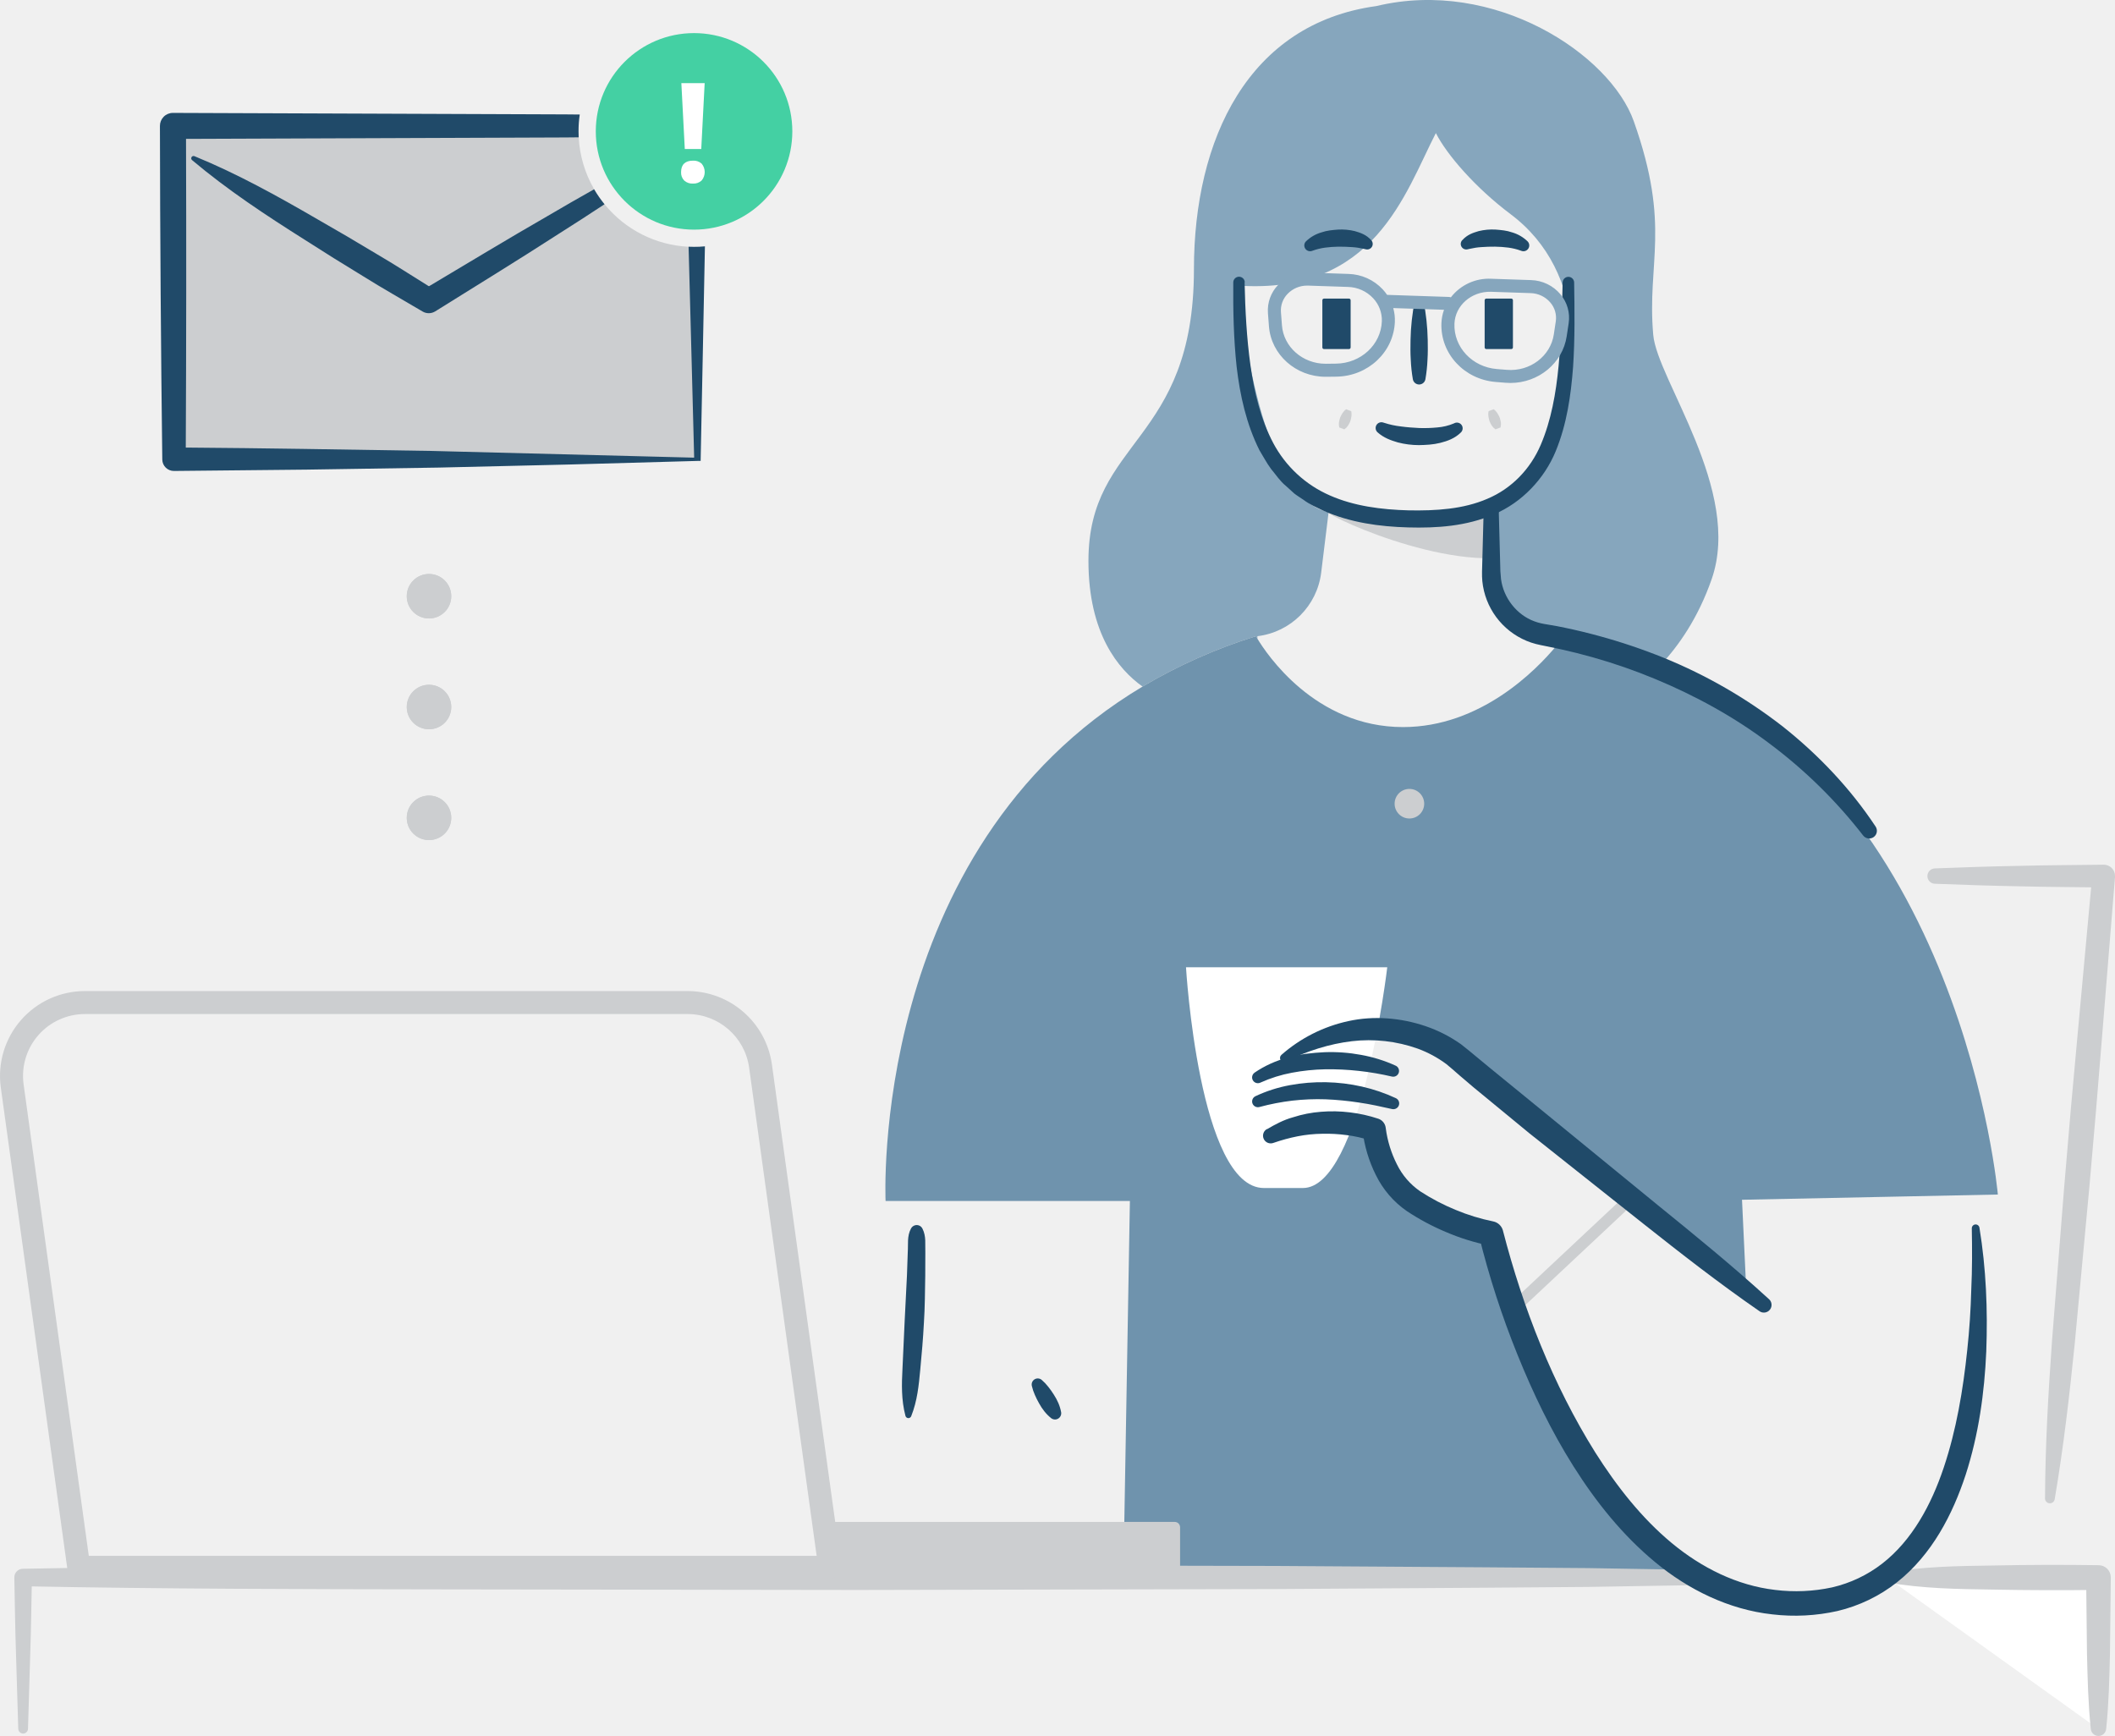
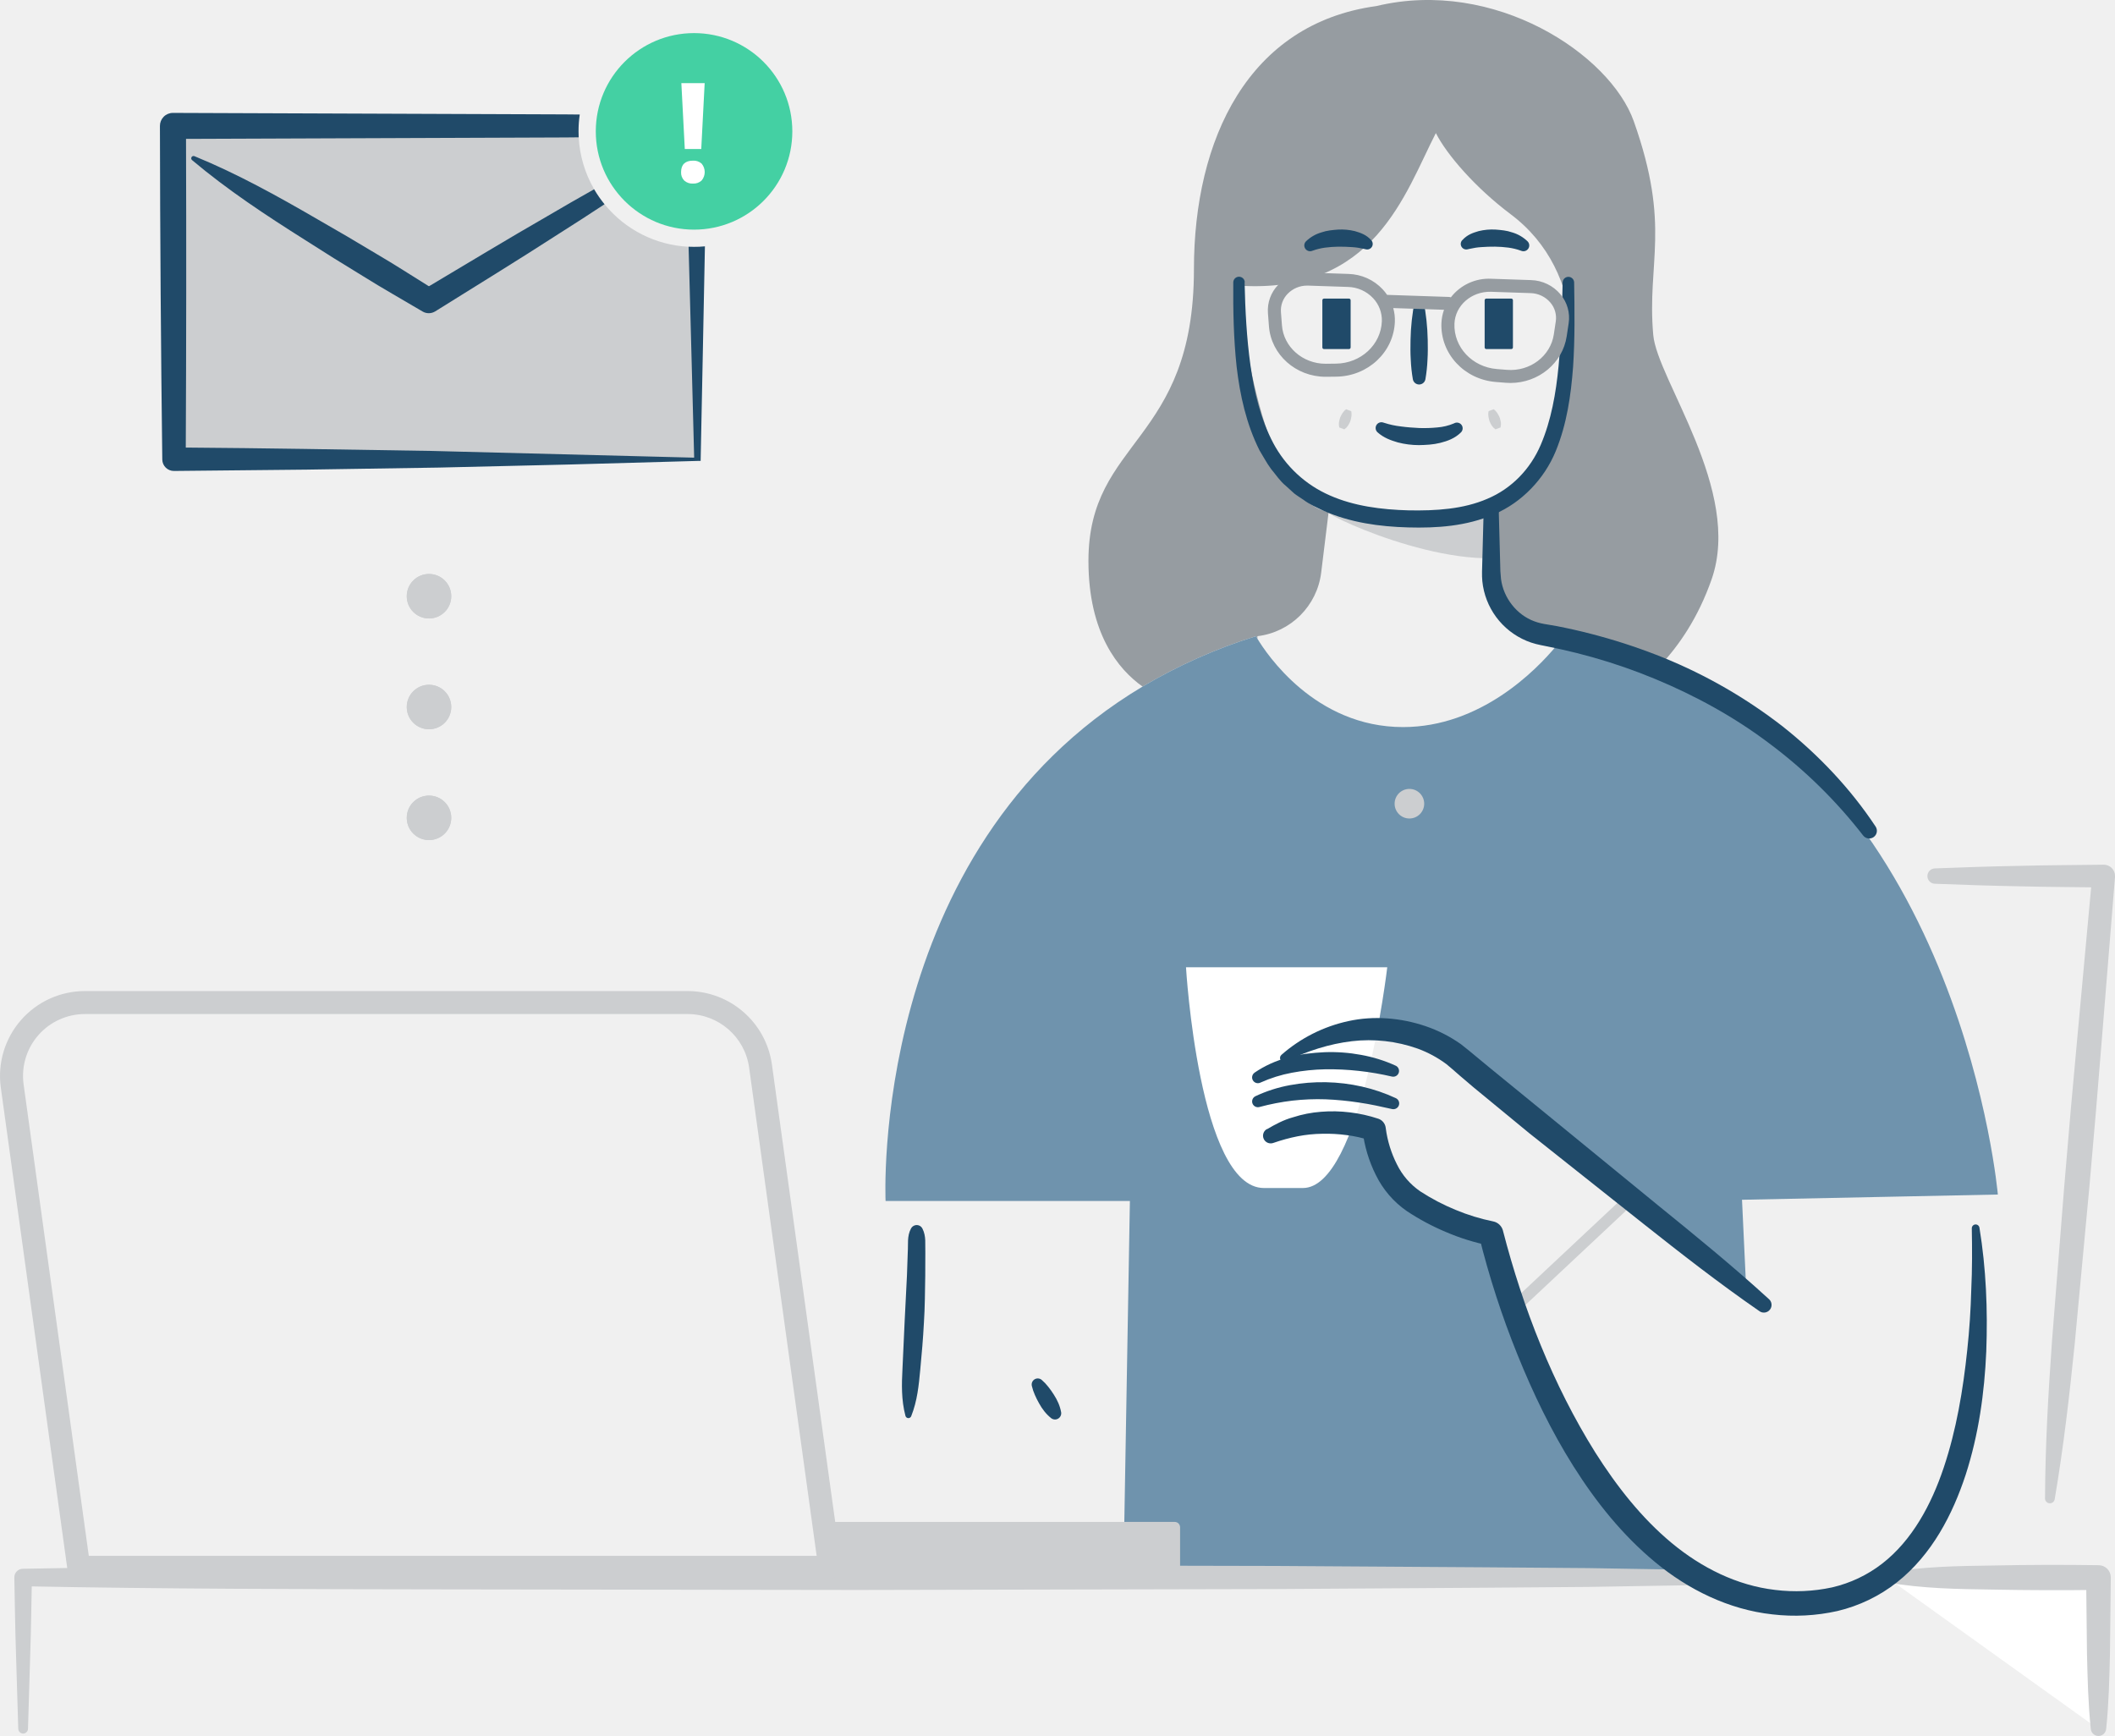
<svg xmlns="http://www.w3.org/2000/svg" viewBox="0 0 1578.26 1295.38">
  <path d="M513.84 184.13a86.1 86.1 0 0 1-62.73-31.74q-2.15-2.64-4.09-5.44t-3.65-5.74a85.87 85.87 0 0 1-11.52-38.67q-.12-2.25-.12-4.52c0-1.34 0-2.67.11-4H129.07l.78 248.72h390.53l-.5-158.53h-2c-1.33.03-2.7-.01-4.04-.08z" fill="#CCCED0" />
  <path d="M1112.73 416.58v-34.42c-43.6 7.44-82.36 11.16-116.27 0s53.29 35.36 116.27 34.42z" fill="#CCCED0" />
  <rect x="986.77" y="222.82" width="21.1" height="37.66" rx="1.23" ry="1.23" fill="#204A69" />
  <path d="M1149.58 473.08a46.78 46.78 0 0 1-40.14-44.7l-1.72-50.85s25.75-5.12 48.61-48.1c24.22-45.56 29.07-126-29.07-169.56-26.19-19.64-47.57-44.31-55.79-60.52-23.23 45.03-45.63 120.63-147.68 113.77 0 0 14.37 159.82 67.66 168.93l-5.55 45.22a54.48 54.48 0 0 1-47.58 47.46v1.9c6.58 11 42.87 65.93 108.64 65.93 58 0 99.53-42.73 114.21-60.35v-7.47z" fill="none" />
-   <path d="M938.32 476.63v-1.9a54.48 54.48 0 0 0 47.58-47.46l5.55-45.22c-53.29-9.11-67.66-168.93-67.66-168.93 102.07 6.86 124.46-68.75 147.68-113.81 8.22 16.21 29.6 40.88 55.79 60.52 58.14 43.6 53.29 124 29.07 169.56-22.85 43-48.61 48.1-48.61 48.1l1.72 50.85a46.78 46.78 0 0 0 40.14 44.73l11.6 1.66v7.47c3.81-4.58 5.82-7.47 5.82-7.47a349.71 349.71 0 0 1 72.38 21.3c13.17-14.06 27.77-34.76 37.91-63.86 23-66.06-40.64-148.84-43.6-182.24-4.84-54.67 13.47-80.46-14.53-159.46-17.66-49.81-103.68-107.15-192.12-85.94-95.52 13.09-136.1 99.35-136.1 196.42 0 130-78.72 126.43-78.72 217.55 0 54.25 22.32 81 40.39 93.84a396.9 396.9 0 0 1 84.63-37.61s.35.65 1.08 1.9z" fill="#86a6bd" />
+   <path d="M938.32 476.63v-1.9a54.48 54.48 0 0 0 47.58-47.46l5.55-45.22c-53.29-9.11-67.66-168.93-67.66-168.93 102.07 6.86 124.46-68.75 147.68-113.81 8.22 16.21 29.6 40.88 55.79 60.52 58.14 43.6 53.29 124 29.07 169.56-22.85 43-48.61 48.1-48.61 48.1l1.72 50.85a46.78 46.78 0 0 0 40.14 44.73l11.6 1.66v7.47c3.81-4.58 5.82-7.47 5.82-7.47a349.71 349.71 0 0 1 72.38 21.3c13.17-14.06 27.77-34.76 37.91-63.86 23-66.06-40.64-148.84-43.6-182.24-4.84-54.67 13.47-80.46-14.53-159.46-17.66-49.81-103.68-107.15-192.12-85.94-95.52 13.09-136.1 99.35-136.1 196.42 0 130-78.72 126.43-78.72 217.55 0 54.25 22.32 81 40.39 93.84a396.9 396.9 0 0 1 84.63-37.61s.35.65 1.08 1.9z" fill="#969CA1" />
  <path d="M962.54 789.63c85.51-48.45 109.5-14.4 126 0 32.56 28.49 171.11 139 214.58 173.66l-3.19-68 190.91-3.91s-26.22-301.18-251.47-395.34a349.71 349.71 0 0 0-72.38-21.3s-2 2.89-5.82 7.47c-14.67 17.63-56.22 60.35-114.21 60.35-65.78 0-102.06-55-108.64-65.93-.73-1.21-1.1-1.9-1.1-1.9a396.9 396.9 0 0 0-84.63 37.61C648.24 634.38 660.84 896.21 660.84 896.21h182.31l-4.88 281h430c-111.29-62.81-155.53-256.76-155.53-256.76s-29.07-4.84-58.14-24.22c-25.81-17.21-29.07-53.29-29.07-53.29s-39.55-3.73-72.67 4.84c-11.38 2.95-14.53-4.84-19.38-19.38s4.84-33.92 29.06-38.77z" fill="#6F93AD" />
  <path d="M928.74 210.7c.48 20.78 1.53 41.53 4.38 61.91s7.72 40.41 17 58a87.32 87.32 0 0 0 42.2 39.07c18.05 8 38.51 10.61 58.84 11.16 20.26.37 40.82-.86 58.77-8.65 17.95-7.56 32-22 39.8-40.24s11.39-38.6 13.34-59.05 2.6-41.36 3-62.23a4.3 4.3 0 0 1 8.59 0c.34 20.93.62 42-.79 63.13-1.6 21.08-4.6 42.58-13 63s-25.21 38.21-45.88 46.94c-20.62 9-42.92 10.42-64.2 9.83s-43.17-3.52-63.47-12.58c-5-2.39-10.09-4.61-14.6-8-2.3-1.58-4.68-3-6.91-4.73l-6.22-5.65c-4.39-3.54-7.44-8.3-11-12.54-3.35-4.43-5.85-9.39-8.76-14.08-9.85-19.73-14.51-41-17-62.1-2.29-21.14-2.7-42.24-2.54-63.27a4.3 4.3 0 0 1 8.59-.07z" fill="#204A69" />
  <path d="M1062.21 224.38a165.05 165.05 0 0 1 3.19 29.33c.1 4.89.14 9.78-.17 14.67a113 113 0 0 1-1.57 14.67 4.76 4.76 0 0 1-9.35 0 113 113 0 0 1-1.57-14.67c-.31-4.89-.27-9.78-.17-14.67a165.25 165.25 0 0 1 3.19-29.33 3.3 3.3 0 0 1 6.44 0z" fill="#204A69" />
  <rect x="1107.88" y="222.82" width="21.1" height="37.66" rx="1.23" ry="1.23" fill="#204A69" />
  <path d="M1032.84 315.5a63.14 63.14 0 0 0 12.61 2.73c4.48.62 9.07.93 13.66 1.17a103.28 103.28 0 0 0 13.6-.45 39.82 39.82 0 0 0 12-2.9l.67-.31a4.28 4.28 0 0 1 4.82 6.92c-4.61 4.56-10.13 6.46-15.39 7.8s-10.66 1.59-16 1.7a62.75 62.75 0 0 1-15.82-2.05c-5.17-1.52-10.45-3.39-15.06-7.53a4.31 4.31 0 0 1 4.25-7.28zm58.3-136.23c3.83-4.27 8.18-5.59 12.29-6.81a42.69 42.69 0 0 1 12.53-1.15c4.15.32 8.35.66 12.42 2.1a27.62 27.62 0 0 1 11.56 6.72 4.33 4.33 0 0 1-4.61 7.08l-.56-.21a45.41 45.41 0 0 0-9.14-2.22 85.12 85.12 0 0 0-10.05-.72c-3.39 0-6.79.06-10.07.33a50.93 50.93 0 0 0-8.64 1.27l-1.76.39a4.13 4.13 0 0 1-4-6.79zm-73.58 6.4a50.9 50.9 0 0 0-8.64-1.27c-3.28-.28-6.69-.29-10.07-.33a85.12 85.12 0 0 0-10.05.72 45.45 45.45 0 0 0-9.14 2.22l-.55.2a4.33 4.33 0 0 1-4.61-7.07 27.62 27.62 0 0 1 11.56-6.72c4.07-1.44 8.27-1.78 12.42-2.1a42.69 42.69 0 0 1 12.53 1.15c4.11 1.22 8.46 2.54 12.29 6.81a4.13 4.13 0 0 1-3.95 6.79z" fill="#204A69" />
  <path d="M1526.05 1118.15c.15-39 2.38-77.82 5.13-116.6l9.2-116.25q4.78-58.11 10.24-116.16l10.68-116.12 8.46 9.22c-21-.31-42-.31-63-.87-21-.38-42-1.08-63-1.9a5.73 5.73 0 0 1 0-11.45c21-.82 42-1.52 63-1.9 21-.55 42-.56 63-.87a8.38 8.38 0 0 1 8.5 8.26v.96l-9.42 116.25q-4.6 58.12-9.81 116.19l-10.85 116.1c-3.93 38.67-8.39 77.3-14.92 115.75a3.64 3.64 0 0 1-7.23-.62z" fill="#CCCED0" />
  <circle cx="1051.73" cy="599.74" r="11.04" fill="#CCCED0" />
  <path d="M972.23 886.52h-29.07c-48.45 0-58.14-164.72-58.14-164.72h150.18s-19.36 164.72-62.97 164.72z" fill="#fff" />
  <path d="M999.41 318.99a10.78 10.78 0 0 1-.22-4 22.39 22.39 0 0 1 .9-3.53c1.05-2.18 2.08-4.38 4.43-6.07l3.79 1.43c.64 2.82 0 5.15-.68 7.49a22.2 22.2 0 0 1-1.66 3.25 10.78 10.78 0 0 1-2.77 2.83zm116.53 1.39a10.82 10.82 0 0 1-2.77-2.83 22.39 22.39 0 0 1-1.65-3.25c-.65-2.34-1.33-4.66-.69-7.49l3.79-1.43c2.35 1.7 3.37 3.89 4.43 6.07a22.39 22.39 0 0 1 .9 3.53 10.78 10.78 0 0 1-.22 4zm16.16 657.64a4.3 4.3 0 0 1-2.94-7.43l77.52-72.67a4.3 4.3 0 1 1 5.87 6.28l-77.52 72.67a4.29 4.29 0 0 1-2.93 1.15z" fill="#CCCED0" />
  <path fill="#fff" d="M1408.24 1177.2h157.67v113.04" />
  <path d="M1408.25 1173.57c26.28-4.63 52.56-5 78.83-5.36q39.42-.81 78.83-.23h.22a9.1 9.1 0 0 1 9 9.21l-.62 56.52c-.27 9.42-.41 18.84-.85 28.26s-1 18.84-2 28.26a5.76 5.76 0 0 1-11.46 0c-1-9.42-1.55-18.84-2-28.26s-.58-18.84-.85-28.26l-.62-56.52 9.22 9.22q-39.42.53-78.83-.23c-26.28-.37-52.55-.72-78.83-5.35a3.68 3.68 0 0 1 0-7.26zM13.63 1290.24l-1.7-56.52c-.66-18.84-.83-37.68-1.24-56.52a6.42 6.42 0 0 1 6.28-6.56h.29c103.8-2 207.61-2.18 311.41-2.34l311.41-.44 311.41.68 155.71 1 77.85.6 77.85 1.3a5.73 5.73 0 0 1 0 11.45l-77.85 1.3-77.85.6-155.71 1-311.41.68-311.41-.44c-103.8-.16-207.61-.3-311.41-2.34l6.56-6.56c-.41 18.84-.58 37.68-1.24 56.52l-1.69 56.52a3.63 3.63 0 0 1-7.25 0z" fill="#CCCED0" />
  <path d="M956.11 787.25a111.41 111.41 0 0 1 50.14-25.3c18.89-4.14 39.05-2.48 57.54 3.79a102.76 102.76 0 0 1 26.42 13.48c4.36 3.33 7.51 6.07 11 8.92l10.35 8.56 41.83 34.15 83.75 68.49c28 22.72 56 45.53 82.67 69.9a5.741 5.741 0 0 1-7.13 9c-29.77-20.56-58.22-42.76-86.52-65.17l-84.84-67.33-41.88-34.47-10.38-8.84c-3.42-3-7.05-6.22-9.81-8.43a85 85 0 0 0-21.37-11.51 108.78 108.78 0 0 0-49.13-5.52c-16.71 2-33.32 7.29-49.41 15.08a2.89 2.89 0 0 1-3.18-4.77z" fill="#204A69" />
  <path d="M945.45 842.64c6.06-3.58 12.48-7 19.36-8.88a89.57 89.57 0 0 1 21-4.13 104.37 104.37 0 0 1 21.38.43 107 107 0 0 1 21.35 4.75 8.18 8.18 0 0 1 5.5 6.7l.08.63a83.73 83.73 0 0 0 8.3 26.74 52.52 52.52 0 0 0 17.42 20.14 158.12 158.12 0 0 0 26.31 13.79 149.36 149.36 0 0 0 28 8.61 9.47 9.47 0 0 1 7.4 6.92v.06c14.91 57.73 37.31 115 68.9 165.48 15.92 25.12 34.39 48.73 56.84 67.4s49 31.87 77.39 35.15a127.19 127.19 0 0 0 42.37-1.87 96.43 96.43 0 0 0 37.53-17.8c22.26-17.3 36.64-43.93 45.92-71.74 9.38-28 14.38-57.74 17.51-87.65 1.62-15 2.6-30.06 3-45.19.71-15.12.68-30.35.39-45.45v-.11a2.87 2.87 0 0 1 5.7-.52c5 30.51 6.24 61.34 5.1 92.29-1.34 30.9-5.66 62-15.34 92-9.75 29.69-25.11 59.61-51.29 80.36a114.52 114.52 0 0 1-44.4 21.42 144.74 144.74 0 0 1-48.64 2.5c-32.49-3.55-62.84-18.56-87.3-38.86-24.64-20.35-44.47-45.31-61.11-71.69s-30.15-54.54-41.75-83.25a653.78 653.78 0 0 1-28.66-88.46l7.41 7a165 165 0 0 1-32-10 176 176 0 0 1-29.22-15.61 70.23 70.23 0 0 1-23.22-27 100 100 0 0 1-9.91-33.17l5.58 7.32a92.45 92.45 0 0 0-17.43-3.91 114.48 114.48 0 0 0-18.33-1 102.51 102.51 0 0 0-18.24 1.88 133.29 133.29 0 0 0-17.91 4.87l-.42.14a5.73 5.73 0 0 1-4.7-10.38zm-8.61-24.63a105 105 0 0 1 25.73-8.25 134 134 0 0 1 53.75 1.07 126.45 126.45 0 0 1 25.36 8.67 4.32 4.32 0 0 1 2 5.76 4.37 4.37 0 0 1-4.88 2.34c-8.3-1.87-16.51-3.69-24.79-4.87a223.11 223.11 0 0 0-24.84-2.41 168.71 168.71 0 0 0-24.84 1 171.5 171.5 0 0 0-24.51 4.75 4.31 4.31 0 0 1-5.31-3 4.36 4.36 0 0 1 2.33-5.06zm-.73-17.53a79.12 79.12 0 0 1 25.25-11.39c8.87-2.55 18-3.47 27.12-3.92a124.13 124.13 0 0 1 27.21 2 108.56 108.56 0 0 1 26 8.15 4.32 4.32 0 0 1-2.85 8.06 209.64 209.64 0 0 0-24.91-4.26 201.58 201.58 0 0 0-25.06-1.19 149.3 149.3 0 0 0-24.82 2.56 103.2 103.2 0 0 0-23.49 7.37l-.13.06a4.31 4.31 0 0 1-4.3-7.42z" fill="#204A69" />
-   <path d="M1164.44 219.6a29.79 29.79 0 0 0-21.92-10.59l-29.72-1a35.86 35.86 0 0 0-30.13 13.87 4.82 4.82 0 0 0-1.46-.3l-46-1.54h-.12a35 35 0 0 0-3.31-4.15 36.29 36.29 0 0 0-25.54-11.48l-29.74-1a30.64 30.64 0 0 0-22.63 9.09 27.31 27.31 0 0 0-7.7 21.17l.74 9.76c1.59 21.26 20.11 37.73 42.28 37.73h.56l7.4-.09c23.68-.29 42.89-18.29 43.73-41a33.23 33.23 0 0 0-1.21-10.18l37.89 1.27a33.44 33.44 0 0 0-1.94 10.05c-.83 22.69 17 41.95 40.62 43.83l7.37.59c1.19.1 2.37.14 3.55.14 20.86 0 38.94-14.74 41.95-34.86l1.46-9.69a27.17 27.17 0 0 0-6.13-21.62zm-133.27 20.13c-.65 17.5-15.65 31.39-34.14 31.62l-7.4.09h-.44c-17.1 0-31.38-12.54-32.58-28.73l-.74-9.76a17.67 17.67 0 0 1 5-13.71 20.16 20.16 0 0 1 14.59-6.12h.7l29.73 1a26.58 26.58 0 0 1 18.75 8.39 23.83 23.83 0 0 1 6.53 17.23zm129.79.08l-1.46 9.69c-2.42 16.23-17.78 27.93-35.11 26.48l-7.37-.59c-18.41-1.48-32.32-16.32-31.68-33.8.51-13.65 12.71-24.21 27.12-23.86l29.72 1a20 20 0 0 1 14.78 7.09 17.55 17.55 0 0 1 4 13.99z" fill="#86a6bd" />
+   <path d="M1164.44 219.6a29.79 29.79 0 0 0-21.92-10.59l-29.72-1a35.86 35.86 0 0 0-30.13 13.87 4.82 4.82 0 0 0-1.46-.3l-46-1.54h-.12a35 35 0 0 0-3.31-4.15 36.29 36.29 0 0 0-25.54-11.48l-29.74-1a30.64 30.64 0 0 0-22.63 9.09 27.31 27.31 0 0 0-7.7 21.17l.74 9.76c1.59 21.26 20.11 37.73 42.28 37.73h.56l7.4-.09c23.68-.29 42.89-18.29 43.73-41a33.23 33.23 0 0 0-1.21-10.18l37.89 1.27a33.44 33.44 0 0 0-1.94 10.05c-.83 22.69 17 41.95 40.62 43.83l7.37.59c1.19.1 2.37.14 3.55.14 20.86 0 38.94-14.74 41.95-34.86l1.46-9.69a27.17 27.17 0 0 0-6.13-21.62zm-133.27 20.13c-.65 17.5-15.65 31.39-34.14 31.62l-7.4.09h-.44c-17.1 0-31.38-12.54-32.58-28.73l-.74-9.76a17.67 17.67 0 0 1 5-13.71 20.16 20.16 0 0 1 14.59-6.12h.7l29.73 1a26.58 26.58 0 0 1 18.75 8.39 23.83 23.83 0 0 1 6.53 17.23zm129.79.08l-1.46 9.69c-2.42 16.23-17.78 27.93-35.11 26.48l-7.37-.59c-18.41-1.48-32.32-16.32-31.68-33.8.51-13.65 12.71-24.21 27.12-23.86l29.72 1a20 20 0 0 1 14.78 7.09 17.55 17.55 0 0 1 4 13.99z" fill="#969CA1" />
  <path d="M688.33 916.78c3 5.86 1.89 11.72 2.17 17.59l-.06 17.6c-.2 11.73-.24 23.49-1 35.2-.6 11.72-1.63 23.38-2.73 35s-2.2 23.22-6.75 34.63a2.26 2.26 0 0 1-4.29-.26c-3.15-11.9-2.83-23.61-2.22-35.26s1-23.3 1.6-34.89l1.75-34.78.6-17.41c.44-5.81-.69-11.61 2.39-17.43a4.84 4.84 0 0 1 6.53-2.06 4.94 4.94 0 0 1 2.01 2.07zm88.96 112.87a36.61 36.61 0 0 1 5 5.26 61.86 61.86 0 0 1 4.09 5.78 40.35 40.35 0 0 1 3.36 6.22 31.78 31.78 0 0 1 2.12 7 4.65 4.65 0 0 1-7.37 4.42 31.78 31.78 0 0 1-5.15-5.15 40.23 40.23 0 0 1-3.9-5.89 61.41 61.41 0 0 1-3.18-6.33 36.58 36.58 0 0 1-2.3-6.85 4.54 4.54 0 0 1 7.37-4.42zm341.16-646.96l.67 25.1.34 12.55a105.76 105.76 0 0 0 .63 11.73c1.82 14.13 11.75 26.75 24.81 31.54a36 36 0 0 0 5 1.5l2.54.52 3.14.53q6.32 1 12.58 2.36 12.53 2.62 24.87 6a431.85 431.85 0 0 1 48.49 16.34 375.42 375.42 0 0 1 88.6 51.1c26.83 21.24 50.65 46.36 69.47 74.78a5.73 5.73 0 0 1-9.3 6.69 364.31 364.31 0 0 0-70-68.68c-26.11-19.73-55-35.56-85.27-48.12a414.88 414.88 0 0 0-46.44-16.13q-11.84-3.35-23.86-6l-12-2.51-3-.6-3.58-.83a51.75 51.75 0 0 1-7-2.34 54.13 54.13 0 0 1-33-44.54 65.09 65.09 0 0 1-.22-7.06l.17-6.27.33-12.55.67-25.1a5.73 5.73 0 0 1 11.46 0z" fill="#204A69" />
  <circle cx="320.13" cy="610.28" r="16.6" fill="#CCCED0" />
  <circle cx="320.13" cy="527.59" r="16.6" fill="#CCCED0" />
  <circle cx="320.13" cy="444.91" r="16.6" fill="#CCCED0" />
  <circle cx="320.13" cy="610.28" r="16.6" fill="#CCCED0" />
  <circle cx="320.13" cy="527.59" r="16.6" fill="#CCCED0" />
  <circle cx="320.13" cy="444.91" r="16.6" fill="#CCCED0" />
  <circle cx="517.92" cy="98.03" r="73.33" fill="#44d0a3" />
  <path d="M431.84 102.55l-9.86.1-97.63.37-185.52.7q.48 115.17-.18 230.34c29.1.14 58.21.59 87.37 1l96.54 1.53 195.43 5v-1.18c-1.27-52.74-2.84-104.69-4.13-156.2a86.33 86.33 0 0 1-82.02-81.66z" fill="none" />
  <path d="M513.84 184.13c1.29 51.5 2.86 103.46 4.13 156.2v1.18l-195.43-5-96.54-1.53c-29.17-.38-58.28-.84-87.37-1q.57-115.17.18-230.34l185.52-.7 97.63-.37 9.86-.1q-.12-2.25-.12-4.52a86.52 86.52 0 0 1 .92-12.49l-10.66-.1-97.63-.37-195.27-.74h-.05a9.68 9.68 0 0 0-9.67 9.7V94q.2 124.36 1.76 248.72v.15a8.66 8.66 0 0 0 8.74 8.57l99.11-1 98.73-1.53 97.72-2.3 96.19-2.69h1.24c1-52.68 2.23-106.15 3.2-160.09-2.67.25-5.38.39-8.12.39-1.36.02-2.73-.02-4.07-.09z" fill="#204A69" />
  <path d="M324.75 216.53l-4.69-2.91-4.91 2.93z" fill="#204A69" />
  <path d="M508.24 128.43q0-4.23 2.27-6.39t6.59-2.16a8.92 8.92 0 0 1 6.47 2.21 9.78 9.78 0 0 1 0 12.61 8.76 8.76 0 0 1-6.44 2.29 9 9 0 0 1-6.54-2.24 8.38 8.38 0 0 1-2.35-6.32zm15.05-17.22h-12.28l-2.57-49.18h17.4z" fill="#fff" />
  <path d="M880.61 1169.59H619.26l-4-33.91h261.4a4 4 0 0 1 3.95 3.95z" fill="#CCCED0" />
  <path d="M619.26 1178.18H58.78a8.59 8.59 0 0 1-8.51-7.42L.6 811.55a63.35 63.35 0 0 1 62.75-72h449.91a63.6 63.6 0 0 1 62.75 54.68l51.76 374.15a8.58 8.58 0 0 1-8.51 9.77zm-553-17.18H609.4L559 796.55a46.36 46.36 0 0 0-45.74-39.85H63.36a46.17 46.17 0 0 0-45.74 52.51z" fill="#CCCED0" />
  <path d="M320.05 213.62c-13-8.08-25.81-16.38-39-24.09q-22-13.29-44.3-26c-29.62-17.2-59.59-33.84-91.66-47a1.74 1.74 0 0 0-1.78 2.94c26.51 22.33 55.14 41.18 84.11 59.46q21.62 13.89 43.58 27.21c14.51 9.1 29.46 17.46 44.18 26.22l.15.09a9.09 9.09 0 0 0 9.45-.11c30.8-19.23 61.76-38.2 92.26-57.92q17.14-10.82 34.05-22a86.59 86.59 0 0 1-7.75-11.18q-17.34 9.74-34.47 19.82c-29.84 17.15-59.27 35-88.82 52.59" fill="#204A69" />
</svg>
